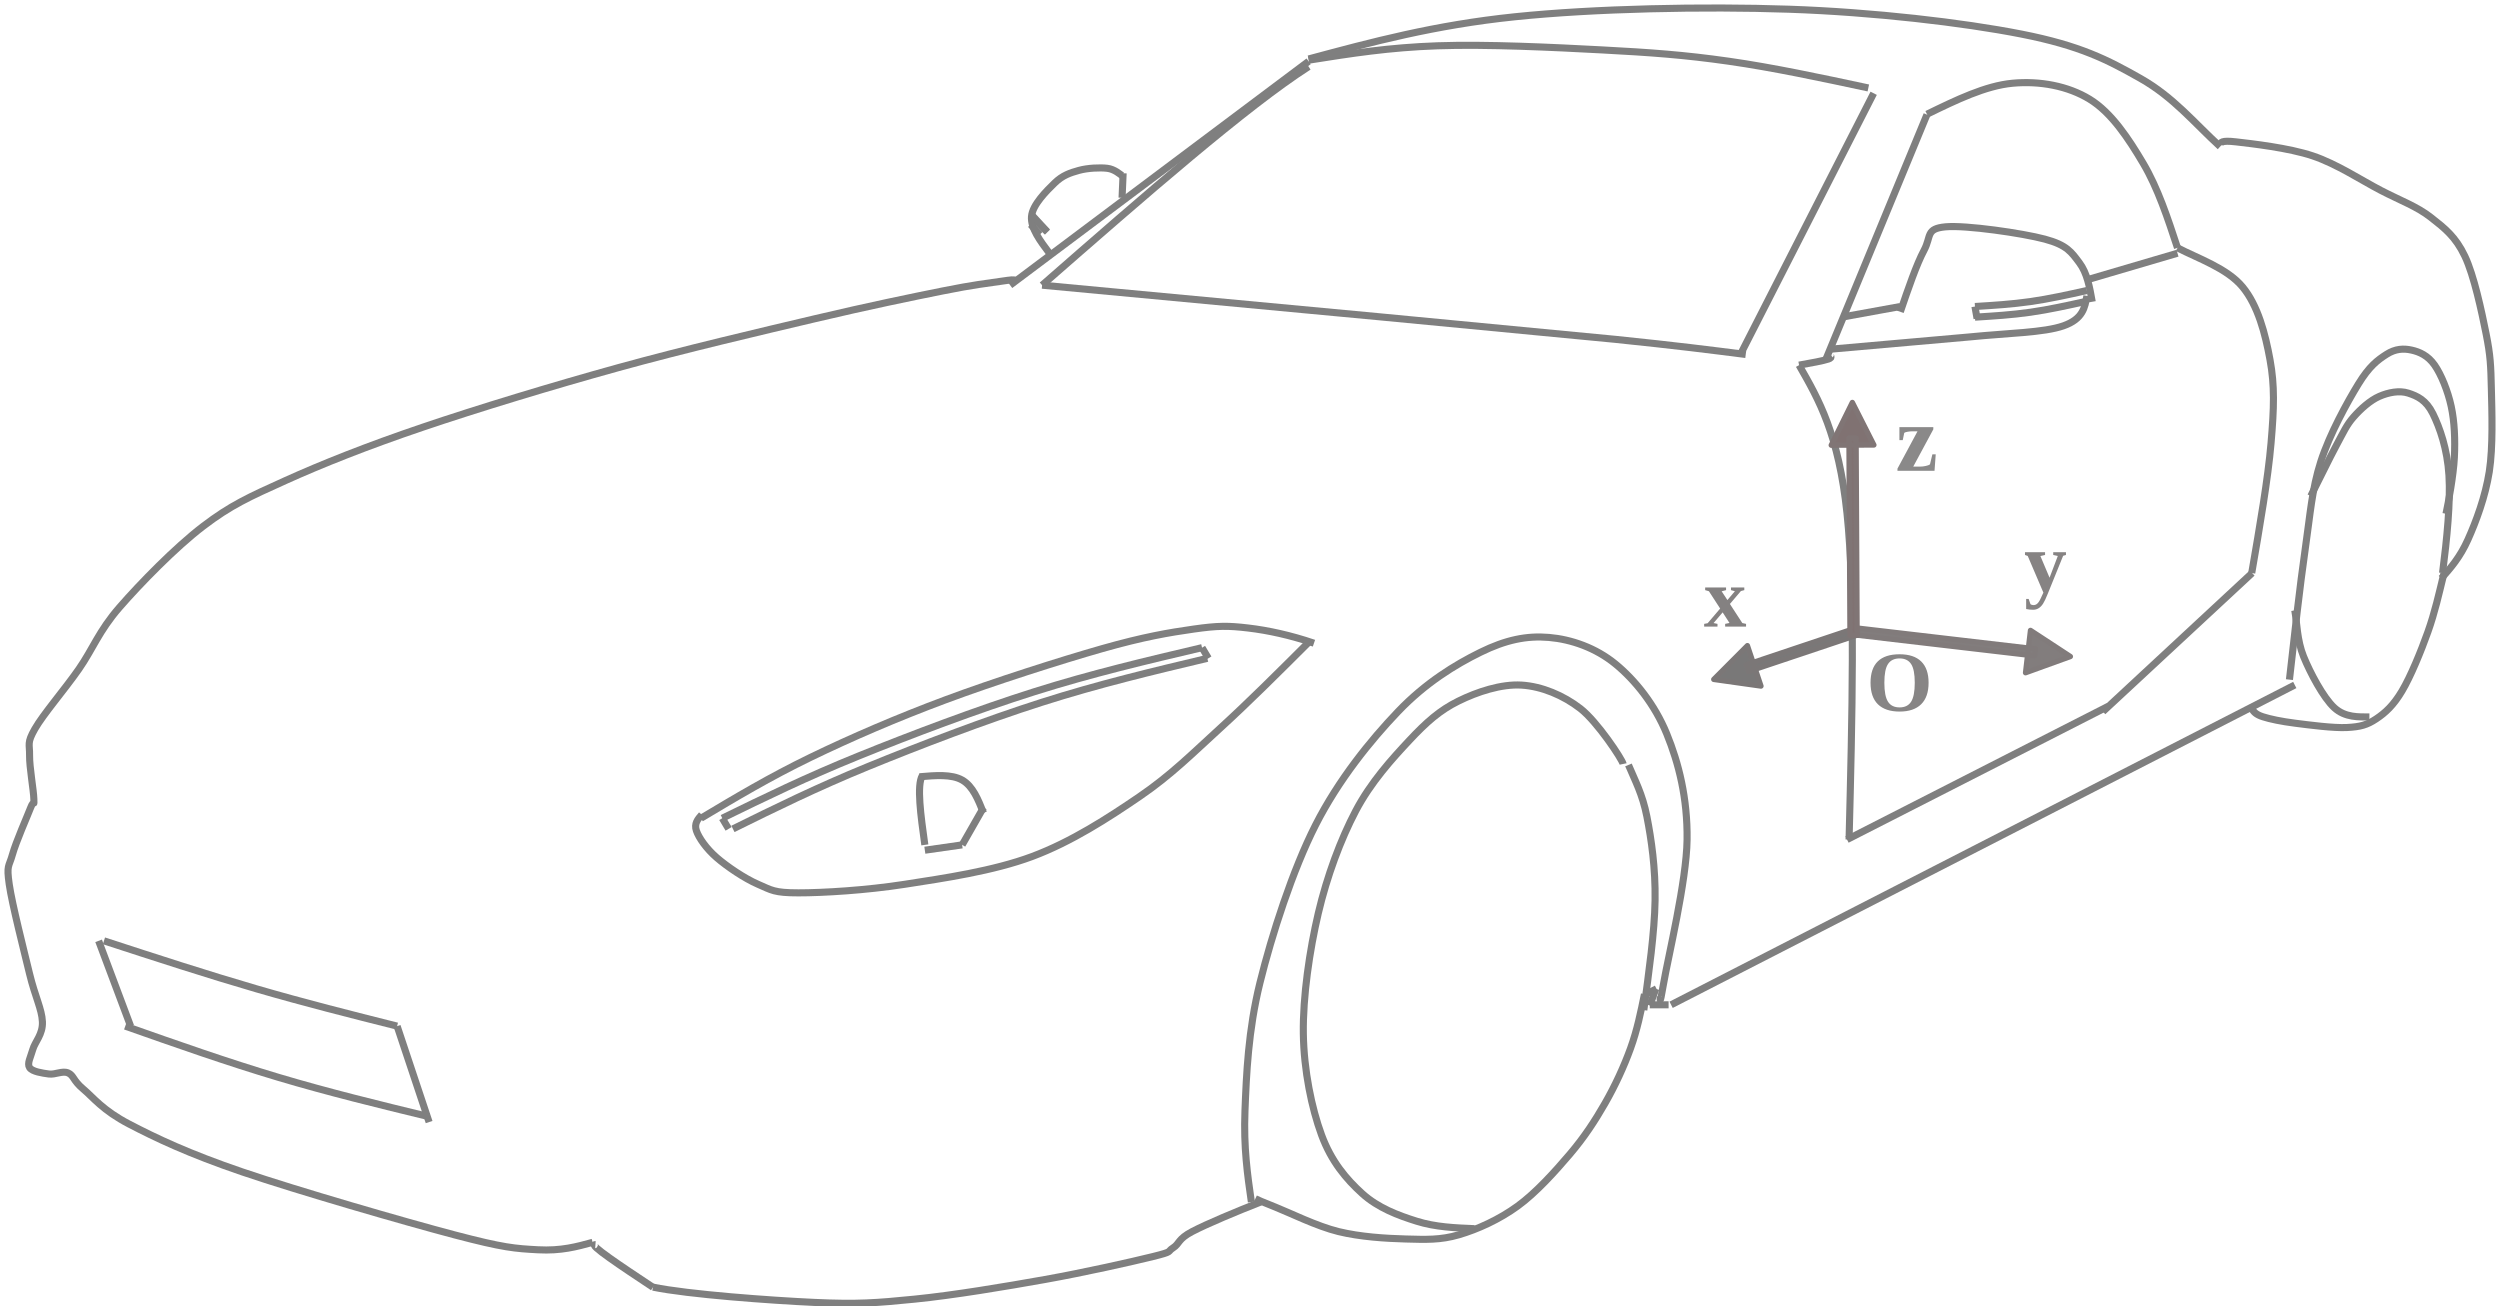
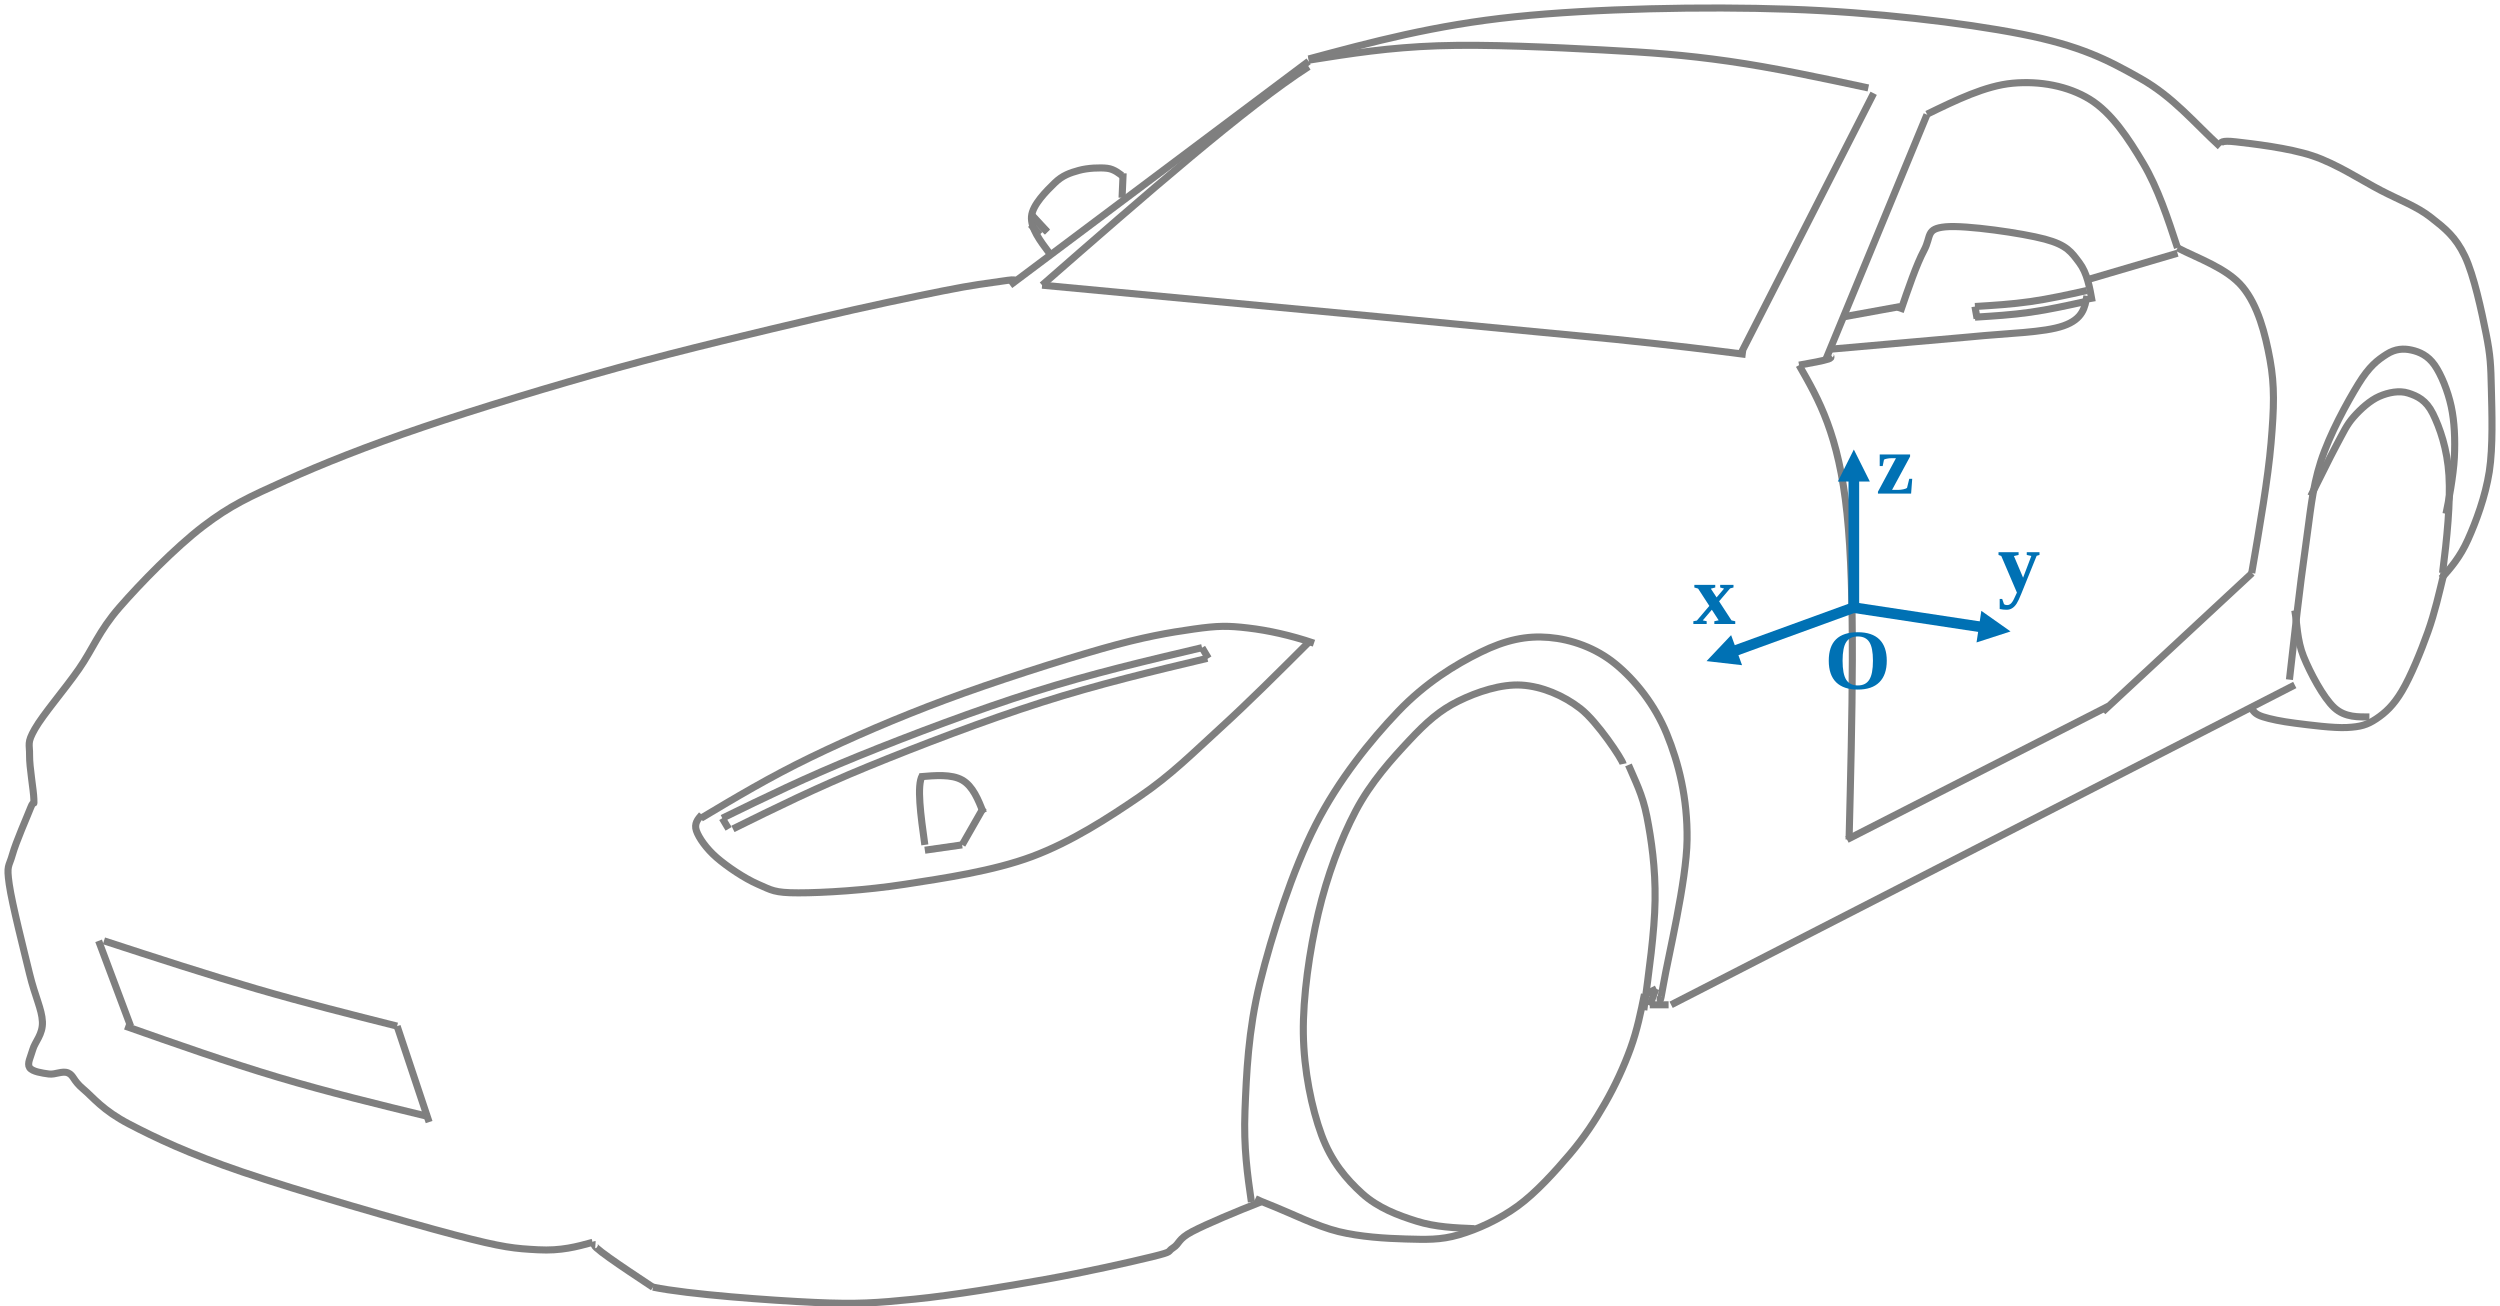
<svg xmlns="http://www.w3.org/2000/svg" width="100%" height="100%" viewBox="0 0 469 245" version="1.1" xml:space="preserve" style="fill-rule:evenodd;clip-rule:evenodd;stroke-miterlimit:8;">
  <g transform="matrix(1,0,0,1,-540,-350)">
    <path d="M651.178,583.061C648.216,583.877 645.253,584.693 640.936,584.46C636.618,584.227 634.51,584.093 625.272,581.662C616.035,579.23 595.685,573.334 585.511,569.87C575.336,566.405 569.211,563.474 564.224,560.876C559.237,558.277 557.497,555.879 555.589,554.28C553.681,552.681 553.849,551.749 552.778,551.282C551.706,550.816 550.368,551.649 549.163,551.482C547.958,551.316 546.05,551.049 545.548,550.283C545.046,549.517 545.749,548.318 546.151,546.885C546.552,545.453 548.058,544.054 547.958,541.689C547.858,539.324 546.586,536.992 545.548,532.695C544.511,528.398 542.268,519.637 541.733,515.906C541.197,512.175 541.666,512.708 542.335,510.31C543.004,507.912 545.08,503.248 545.749,501.516C546.418,499.784 546.385,501.549 546.351,499.917C546.318,498.285 545.515,493.921 545.548,491.723C545.582,489.524 545.013,489.424 546.552,486.726C548.092,484.028 552.142,479.331 554.786,475.534C557.43,471.736 558.534,468.405 562.417,463.942C566.299,459.478 572.893,452.716 578.08,448.752C583.268,444.788 586.682,443.256 593.543,440.158C600.404,437.06 608.839,433.695 619.248,430.165C629.657,426.634 643.714,422.37 655.997,418.972C668.28,415.574 682.806,412.177 692.947,409.778C703.089,407.38 711.054,405.748 716.845,404.582C722.635,403.416 725.413,403.116 727.689,402.783C729.965,402.45 730.065,402.45 730.5,402.583" style="fill:none;stroke:rgb(127,127,127);stroke-width:1.33px;" />
    <path d="M776.5,575.5C772.126,577.206 766.416,579.594 763.678,581.027C760.939,582.46 761.307,583.313 760.071,584.097C758.836,584.882 760.272,584.745 756.265,585.735C752.258,586.724 743.476,588.703 736.029,590.033C728.583,591.364 718.799,593.001 711.586,593.718C704.374,594.434 700.934,594.707 692.753,594.332C684.572,593.957 669.078,592.831 662.5,591.466" style="fill:none;stroke:rgb(127,127,127);stroke-width:1.33px;" />
    <path d="M662.5,591.5C656.401,587.448 650.303,583.397 651.703,583.502" style="fill:none;stroke:rgb(127,127,127);stroke-width:1.33px;" />
    <path d="M848.5,536.5C847.817,539.864 847.133,543.228 845.9,546.641C844.667,550.055 843,553.667 841.1,556.981C839.2,560.295 837.233,563.311 834.5,566.526C831.767,569.74 828.167,573.751 824.7,576.269C821.233,578.788 817.2,580.611 813.7,581.638C810.2,582.666 807.467,582.533 803.7,582.434C799.933,582.334 795.167,582.036 791.1,581.042C787.033,580.047 781.9,577.495 779.3,576.468C776.7,575.441 776.1,575.159 775.5,574.877" style="fill:none;stroke:rgb(127,127,127);stroke-width:1.33px;" />
    <path d="M853.5,538.5L970.5,478.5" style="fill:none;stroke:rgb(127,127,127);stroke-width:1.33px;" />
    <g transform="matrix(1,0,0,-1,848.5,536.64)">
      <path d="M0,0L2.26,1.14" style="fill:none;stroke:rgb(127,127,127);stroke-width:1.33px;" />
    </g>
    <g transform="matrix(-1,-8.74228e-08,-8.74228e-08,1,853.03,538.5)">
      <path d="M0,0L3.53,0" style="fill:none;stroke:rgb(127,127,127);stroke-width:1.33px;" />
    </g>
    <g transform="matrix(1,0,0,-1,849.5,538.64)">
      <path d="M0,0L1.13,3.14" style="fill:none;stroke:rgb(127,127,127);stroke-width:1.33px;" />
    </g>
    <path d="M998.5,457.5C997.556,461.374 996.781,464.879 995.466,468.569C994.152,472.259 992.23,476.921 990.612,479.638C988.994,482.355 987.478,483.73 985.758,484.871C984.039,486.011 982.826,486.347 980.298,486.481C977.77,486.615 973.219,486.011 970.59,485.676C967.961,485.34 965.871,484.904 964.523,484.468C963.174,484.032 962.837,483.546 962.5,483.06" style="fill:none;stroke:rgb(127,127,127);stroke-width:1.33px;" />
    <path d="M998.006,458.5C999.752,456.529 1001.5,454.557 1002.99,451.221C1004.49,447.885 1006.25,443.201 1006.99,438.483C1007.72,433.766 1007.48,427.228 1007.38,422.915C1007.28,418.602 1007.22,416.748 1006.39,412.603C1005.56,408.459 1004.13,401.685 1002.4,398.046C1000.67,394.407 998.638,392.823 996.01,390.767C993.383,388.712 990.323,387.633 986.632,385.712C982.94,383.792 978.384,380.759 973.861,379.242C969.338,377.726 962.387,376.951 959.493,376.614C956.6,376.277 956.55,376.749 956.5,377.221" style="fill:none;stroke:rgb(127,127,127);stroke-width:1.33px;" />
    <path d="M736.869,397.5C735.108,395.157 733.346,392.814 733.511,390.618C733.675,388.423 736.375,385.769 737.857,384.327C739.338,382.885 740.754,382.426 742.401,381.967C744.047,381.509 746.384,381.41 747.734,381.574C749.084,381.738 750.105,382.688 750.5,382.95" style="fill:none;stroke:rgb(127,127,127);stroke-width:1.33px;" />
    <path d="M816.61,580.5C812.948,580.35 809.286,580.2 805.774,579.1C802.263,578.001 798.518,576.601 795.541,573.902C792.565,571.202 789.756,567.903 787.917,562.904C786.077,557.905 784.606,550.84 784.506,543.909C784.405,536.977 785.676,528.279 787.315,521.314C788.953,514.349 791.495,507.517 794.337,502.118C797.18,496.72 801.16,492.354 804.37,488.922C807.58,485.489 810.088,483.256 813.6,481.523C817.111,479.79 821.626,478.291 825.438,478.524C829.251,478.757 833.297,480.457 836.474,482.923C839.651,485.389 844.316,492.437 844.5,493.321" style="fill:none;stroke:rgb(127,127,127);stroke-width:1.33px;" />
    <path d="M848.38,539.5C849.324,532.304 850.396,524.974 850.492,518.921C850.588,512.868 849.788,507.421 848.956,503.184C848.124,498.947 846.716,496.409 845.5,493.5" style="fill:none;stroke:rgb(127,127,127);stroke-width:1.33px;" />
    <path d="M774.761,575.5C774.025,570.383 773.289,565.266 773.556,558.41C773.824,551.554 774.159,543.307 776.368,534.365C778.577,525.423 782.493,513.235 786.811,504.756C791.128,496.277 797.119,488.891 802.274,483.493C807.428,478.094 813.018,474.683 817.737,472.365C822.456,470.046 826.372,469.218 830.59,469.582C834.807,469.947 839.359,471.537 843.041,474.55C846.722,477.564 850.438,482.168 852.68,487.666C854.923,493.164 856.596,499.722 856.496,507.538C856.396,515.354 852.915,529.662 852.078,534.564C851.241,539.466 851.475,536.948 851.475,536.948" style="fill:none;stroke:rgb(127,127,127);stroke-width:1.33px;" />
    <path d="M984.5,484.5C982.544,484.484 979.971,484.66 977.912,482.769C975.853,480.878 973.382,476.199 972.147,473.154C970.912,470.109 970.912,466.744 970.5,464.5" style="fill:none;stroke:rgb(127,127,127);stroke-width:1.33px;" />
    <path d="M969.5,477.5C970.479,468.742 971.458,459.984 972.437,453.17C973.416,446.356 973.71,441.802 975.374,436.617C977.038,431.432 980.367,425.416 982.423,422.059C984.479,418.702 986.045,417.539 987.709,416.475C989.373,415.411 990.907,415.345 992.408,415.677C993.909,416.01 995.476,416.708 996.716,418.469C997.956,420.231 999.228,423.355 999.848,426.247C1000.47,429.139 1000.6,432.463 1000.44,435.82C1000.27,439.177 999.343,444.179 998.869,446.389" style="fill:none;stroke:rgb(127,127,127);stroke-width:1.33px;" />
    <path d="M998.221,457.5C999.058,450.96 999.728,444.183 999.427,439.201C999.125,434.22 997.685,430.188 996.412,427.612C995.139,425.037 993.464,424.291 991.789,423.749C990.115,423.207 988.071,423.614 986.363,424.359C984.655,425.105 982.879,426.697 981.539,428.222C980.199,429.747 979.664,431.035 978.324,433.508C976.984,435.982 974.639,440.845 973.5,443.064" style="fill:none;stroke:rgb(127,127,127);stroke-width:1.33px;" />
    <path d="M886.5,507.5L935.5,482.5" style="fill:none;stroke:rgb(127,127,127);stroke-width:1.33px;" />
    <path d="M934.5,483.5L962.5,457.5" style="fill:none;stroke:rgb(127,127,127);stroke-width:1.33px;" />
    <path d="M962.423,457.5C963.949,448.654 965.475,439.807 966.047,433.14C966.619,426.472 966.746,422.379 965.856,417.494C964.966,412.608 963.599,407.327 960.707,403.828C957.814,400.329 952.362,398.497 948.5,396.5" style="fill:none;stroke:rgb(127,127,127);stroke-width:1.33px;" />
    <path d="M948.5,396.5C946.659,390.901 944.818,385.302 942.073,380.656C939.328,376.01 936.114,371.129 932.03,368.622C927.946,366.115 922.657,365.146 917.568,365.614C912.48,366.082 906.99,368.756 901.5,371.43" style="fill:none;stroke:rgb(127,127,127);stroke-width:1.33px;" />
    <path d="M882.5,417.5L901.5,371.5" style="fill:none;stroke:rgb(127,127,127);stroke-width:1.33px;" />
    <path d="M883.5,415.5L909.5,413.208C916.767,412.479 923.433,412.41 927.1,411.125C930.767,409.84 931.133,407.67 931.5,405.5" style="fill:none;stroke:rgb(127,127,127);stroke-width:1.33px;" />
    <path d="M896.5,408.5C898.017,404.058 899.534,399.616 900.95,396.958C902.365,394.299 901.219,392.9 904.994,392.551C908.77,392.201 919.421,393.74 923.601,394.859C927.781,395.978 928.59,397.307 930.073,399.266C931.556,401.225 932.028,403.918 932.5,406.611" style="fill:none;stroke:rgb(127,127,127);stroke-width:1.33px;" />
    <path d="M931.5,402.5L948.5,397.5" style="fill:none;stroke:rgb(127,127,127);stroke-width:1.33px;" />
    <path d="M735.5,403.5C754.7,386.717 773.9,369.933 785.5,362.5" style="fill:none;stroke:rgb(127,127,127);stroke-width:1.33px;" />
    <path d="M785.5,361.291C793.517,360.021 800.533,358.911 809.7,358.59C818.867,358.268 831.4,358.879 840.5,359.361C849.6,359.844 855.967,360.294 864.3,361.484C872.633,362.673 881.567,364.587 890.5,366.5" style="fill:none;stroke:rgb(127,127,127);stroke-width:1.33px;" />
    <path d="M866.5,416.5L891.5,367.5" style="fill:none;stroke:rgb(127,127,127);stroke-width:1.33px;" />
    <path d="M729.5,403.5L785.5,361.5" style="fill:none;stroke:rgb(127,127,127);stroke-width:1.33px;" />
    <path d="M956.5,377.5C951.634,373.052 947.764,368.233 941.552,364.715C935.341,361.198 930.226,358.56 919.231,356.395C908.236,354.23 891.428,352.269 875.584,351.727C859.74,351.186 839.178,351.592 824.164,353.148C809.15,354.704 797.325,357.883 785.5,361.062" style="fill:none;stroke:rgb(127,127,127);stroke-width:1.33px;" />
    <g transform="matrix(-1,-8.74228e-08,-8.74228e-08,1,750.7,382.5)">
      <path d="M0,0L0.2,4.6" style="fill:none;stroke:rgb(127,127,127);stroke-width:1.33px;" />
    </g>
    <path d="M910.5,407.5C913.95,407.288 917.4,407.077 920.9,406.577C924.4,406.077 927.95,405.289 931.5,404.5" style="fill:none;stroke:rgb(127,127,127);stroke-width:1.33px;" />
    <path d="M910.5,409.5C913.95,409.288 917.4,409.077 920.9,408.577C924.4,408.077 927.95,407.289 931.5,406.5" style="fill:none;stroke:rgb(127,127,127);stroke-width:1.33px;" />
    <path d="M736.436,393.455L733.563,390.335" style="fill:none;stroke:rgb(127,127,127);stroke-width:1.33px;" />
    <path d="M733.5,390.5L736.5,393.554" style="fill:none;stroke:rgb(127,127,127);stroke-width:1.33px;" />
    <path d="M671.5,503.5C677.956,499.642 684.411,495.784 692.064,492.079C699.718,488.374 708.303,484.669 717.42,481.27C726.538,477.871 739.016,473.894 746.769,471.685C754.522,469.475 759.38,468.659 763.939,468.014C768.498,467.368 770.362,467.368 774.122,467.81C777.882,468.251 782.108,469.169 786.5,470.665" style="fill:none;stroke:rgb(127,127,127);stroke-width:1.33px;" />
    <path d="M785.5,470.5C779.867,476.124 774.234,481.748 768.95,486.568C763.666,491.389 759.678,495.406 753.796,499.423C747.913,503.44 741.001,507.926 733.656,510.671C726.312,513.416 717.04,514.755 709.728,515.893C702.417,517.031 694.375,517.5 689.788,517.5C685.202,517.5 684.77,516.998 682.211,515.893C679.652,514.789 676.362,512.546 674.435,510.872C672.507,509.198 671.111,507.19 670.646,505.85C670.181,504.511 670.912,503.674 671.643,502.838" style="fill:none;stroke:rgb(127,127,127);stroke-width:1.33px;" />
    <path d="M886.887,507.5C887.474,484.31 888.061,461.121 886.496,446.287C884.932,431.454 881.216,424.977 877.5,418.5" style="fill:none;stroke:rgb(127,127,127);stroke-width:1.33px;" />
    <path d="M877.5,418.5C879.761,418.095 882.023,417.691 883.009,417.357C883.995,417.024 883.145,416.691 883.417,416.5" style="fill:none;stroke:rgb(127,127,127);stroke-width:1.33px;" />
    <path d="M885.5,409.5L896.5,407.5" style="fill:none;stroke:rgb(127,127,127);stroke-width:1.33px;" />
    <path d="M735.5,403.5L798.386,409.391L842.989,413.656C854.508,414.841 861.004,415.671 867.5,416.5" style="fill:none;stroke:rgb(127,127,127);stroke-width:1.33px;" />
    <path d="M910.5,407.5L910.9,409.755" style="fill:none;stroke:rgb(127,127,127);stroke-width:1.33px;" />
    <path d="M735.074,393.99L733.351,392.118" style="fill:none;stroke:rgb(127,127,127);stroke-width:1.33px;" />
    <path d="M677.5,505.5C685.315,501.643 693.13,497.785 702.786,493.827C712.443,489.869 724.821,485.139 735.44,481.752C746.059,478.364 756.279,475.932 766.5,473.5" style="fill:none;stroke:rgb(127,127,127);stroke-width:1.33px;" />
    <path d="M675.5,503.5C683.403,499.643 691.305,495.785 701.071,491.827C710.836,487.869 723.352,483.139 734.091,479.752C744.829,476.364 755.164,473.932 765.5,471.5" style="fill:none;stroke:rgb(127,127,127);stroke-width:1.33px;" />
    <path d="M766.688,473.491L765.5,471.5" style="fill:none;stroke:rgb(127,127,127);stroke-width:1.33px;" />
    <path d="M676.688,505.491L675.5,503.5" style="fill:none;stroke:rgb(127,127,127);stroke-width:1.33px;" />
    <path d="M713.5,508.5C712.728,502.922 711.956,497.343 713.025,495.5" style="fill:none;stroke:rgb(127,127,127);stroke-width:1.33px;" />
    <path d="M713.5,509.5L720.5,508.5" style="fill:none;stroke:rgb(127,127,127);stroke-width:1.33px;" />
    <path d="M720.5,508.5L724.5,501.5" style="fill:none;stroke:rgb(127,127,127);stroke-width:1.33px;" />
    <path d="M724.5,502.5C723.5,499.984 722.5,497.467 720.5,496.337C718.5,495.207 715.5,495.464 712.5,495.721" style="fill:none;stroke:rgb(127,127,127);stroke-width:1.33px;" />
    <path d="M620.5,560.5L614.5,542.5" style="fill:none;stroke:rgb(127,127,127);stroke-width:1.33px;" />
    <path d="M564.5,542.5L558.5,526.5" style="fill:none;stroke:rgb(127,127,127);stroke-width:1.33px;" />
    <path d="M559.5,526.5C569.217,529.667 578.933,532.833 588.1,535.5C597.267,538.167 605.883,540.333 614.5,542.5" style="fill:none;stroke:rgb(127,127,127);stroke-width:1.33px;" />
    <path d="M563.5,542.5C573.1,545.883 582.701,549.267 592.201,552.1C601.701,554.933 611.1,557.217 620.5,559.5" style="fill:none;stroke:rgb(127,127,127);stroke-width:1.33px;" />
-     <path d="M888.577,467.838L921.857,471.726L921.703,473.051L888.423,469.162L888.577,467.838ZM920.92,468.261L928.402,473.162L919.991,476.207L920.92,468.261Z" style="fill:rgb(130,125,125);fill-rule:nonzero;stroke:rgb(129,123,123);stroke-width:1px;stroke-linejoin:round;stroke-miterlimit:2;" />
-     <g transform="matrix(-1,-8.74228e-08,-8.74228e-08,1,888.219,468.5)">
-       <path d="M0.212,-0.632L20.61,6.204L20.186,7.468L-0.212,0.632L0.212,-0.632ZM20.405,2.62L26.719,8.955L17.862,10.205L20.405,2.62Z" style="fill:rgb(121,120,120);fill-rule:nonzero;stroke:rgb(123,119,119);stroke-width:1px;stroke-linejoin:round;stroke-miterlimit:2;" />
-     </g>
-     <path d="M887.058,469.199L886.868,432.17L888.201,432.163L888.392,469.192L887.058,469.199ZM883.541,433.521L887.5,425.5L891.541,433.479L883.541,433.521Z" style="fill:rgb(128,114,114);fill-rule:nonzero;stroke:rgb(128,117,117);stroke-width:1px;stroke-linejoin:round;stroke-miterlimit:2;" />
-     <g transform="matrix(1,0,0,1,859.638,467.554)">
-       <text x="0px" y="0px" style="font-family:'TimesNewRomanPS-BoldMT', 'Times New Roman', serif;font-weight:700;font-size:16px;fill:rgb(132,129,129);">x</text>
-     </g>
-     <g transform="matrix(1,0,0,1,919.731,460.94)">
-       <text x="0px" y="0px" style="font-family:'TimesNewRomanPS-BoldMT', 'Times New Roman', serif;font-weight:700;font-size:16px;fill:rgb(134,131,131);">y</text>
-     </g>
-     <g transform="matrix(1.11514,0,0,1.11514,895.615,438.318)">
-       <text x="0px" y="0px" style="font-family:'TimesNewRomanPS-BoldMT', 'Times New Roman', serif;font-weight:700;font-size:16px;fill:rgb(138,137,137);">z</text>
-     </g>
-     <g transform="matrix(1,0,0,1,890.131,483.334)">
-       <text x="0px" y="0px" style="font-family:'TimesNewRomanPS-BoldMT', 'Times New Roman', serif;font-weight:700;font-size:16px;fill:rgb(135,133,133);">O</text>
+     <g id="Coordinate-system" transform="matrix(1,0,0,1,56.8936,114.719)">
+       <g id="double-arrow-blue" transform="matrix(3.08127e-17,-0.0509996,1,-4.58879e-17,354.005,370.548)">
+         <g transform="matrix(-8.9977e-16,1,-19.608,6.04175e-16,2652.31,129.101)">
+           <path d="M344.78,90.331L347.78,84.331L350.78,90.331L344.78,90.331Z" style="fill:rgb(0,113,180);" />
+           <path d="M347.78,114.559L347.78,89.131" style="fill:none;stroke:rgb(0,113,180);stroke-width:2px;stroke-linejoin:round;stroke-miterlimit:1.5;" />
+         </g>
+       </g>
+       <g id="double-arrow-blue1" transform="matrix(-0.0479239,0.0174429,-0.34202,-0.939693,1014.22,790.005)">
+         <g transform="matrix(-18.4255,-0.34202,6.70633,-0.939693,6065.82,702.921)">
+           <path d="M326.808,124.791L320.144,124.024L324.756,119.153L326.808,124.791Z" style="fill:rgb(0,113,180);" />
+           <path d="M348.55,113.685C348.55,113.685 332.667,119.466 324.654,122.383" style="fill:none;stroke:rgb(0,113,180);stroke-width:2px;stroke-linejoin:round;stroke-miterlimit:1.5;" />
+         </g>
+       </g>
+       <g id="double-arrow-blue2" transform="matrix(0.0508135,0.00435279,-0.0853495,0.996351,850.925,-127.637)">
+         <g transform="matrix(19.5365,-0.0853495,1.67353,0.996351,-6578.52,392.987)">
+           <path d="M371.697,114.592L377.178,118.459L370.796,120.524L371.697,114.592Z" style="fill:rgb(0,113,180);" />
+           <path d="M347.749,113.989C347.749,113.989 364.108,116.474 372.433,117.738" style="fill:none;stroke:rgb(0,113,180);stroke-width:2px;stroke-linejoin:round;stroke-miterlimit:1.5;" />
+         </g>
+       </g>
+       <g transform="matrix(1,0,0,1,800.716,352.34)">
+         <g transform="matrix(16,0,0,16,8,0)">
+                 </g>
+         <text x="0px" y="0px" style="font-family:'TimesNewRomanPS-BoldMT', 'Times New Roman';font-weight:700;font-size:16px;fill:rgb(0,113,180);">x</text>
+       </g>
+       <g transform="matrix(1.11514,0,0,1.11514,835.096,327.877)">
+         <g transform="matrix(14.348,0,0,14.348,6.36831,0)">
+                 </g>
+         <text x="0px" y="0px" style="font-family:'TimesNewRomanPS-BoldMT', 'Times New Roman';font-weight:700;font-size:14.348px;fill:rgb(0,113,180);">z</text>
+       </g>
+       <g transform="matrix(1,0,0,1,857.872,346.219)">
+         <g transform="matrix(16,0,0,16,8,0)">
+                 </g>
+         <text x="0px" y="0px" style="font-family:'TimesNewRomanPS-BoldMT', 'Times New Roman';font-weight:700;font-size:16px;fill:rgb(0,113,180);">y</text>
+       </g>
+       <g transform="matrix(1.12889,0,0,1.12889,825.406,364.487)">
+         <text x="0px" y="0px" style="font-family:'TimesNewRomanPS-BoldMT', 'Times New Roman';font-weight:700;font-size:14.173px;fill:rgb(0,113,180);">O</text>
+       </g>
    </g>
  </g>
</svg>
